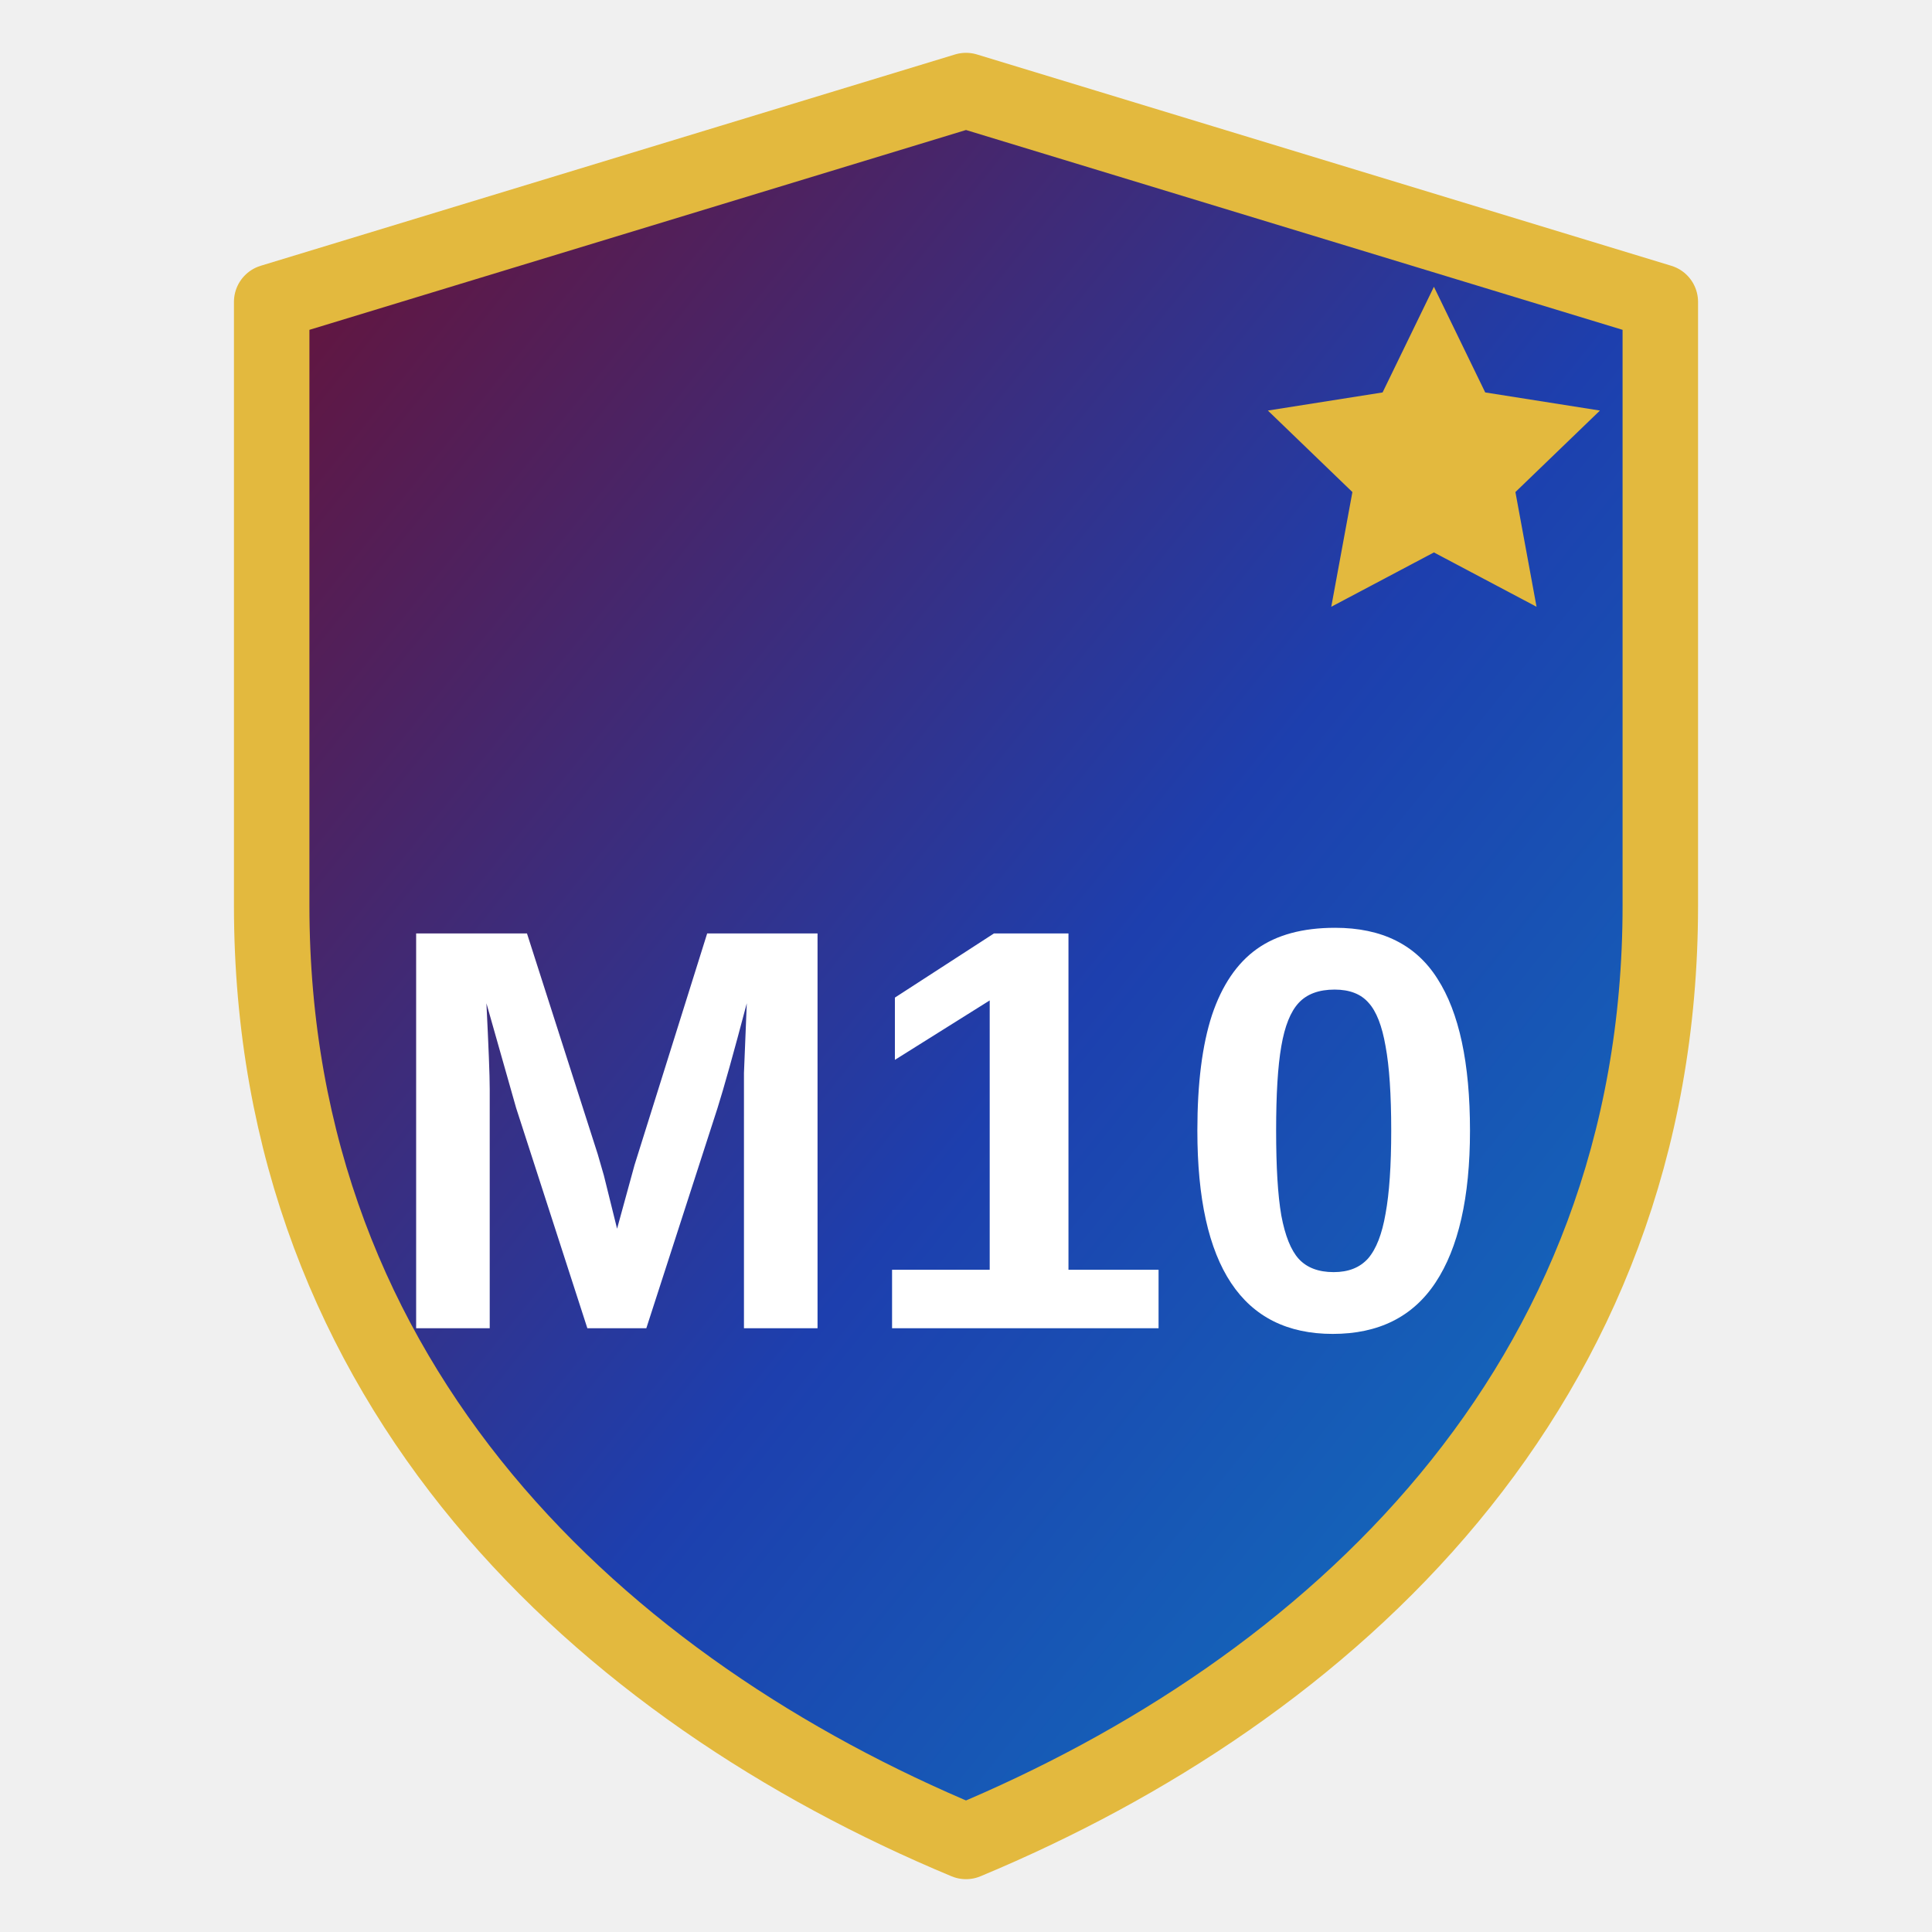
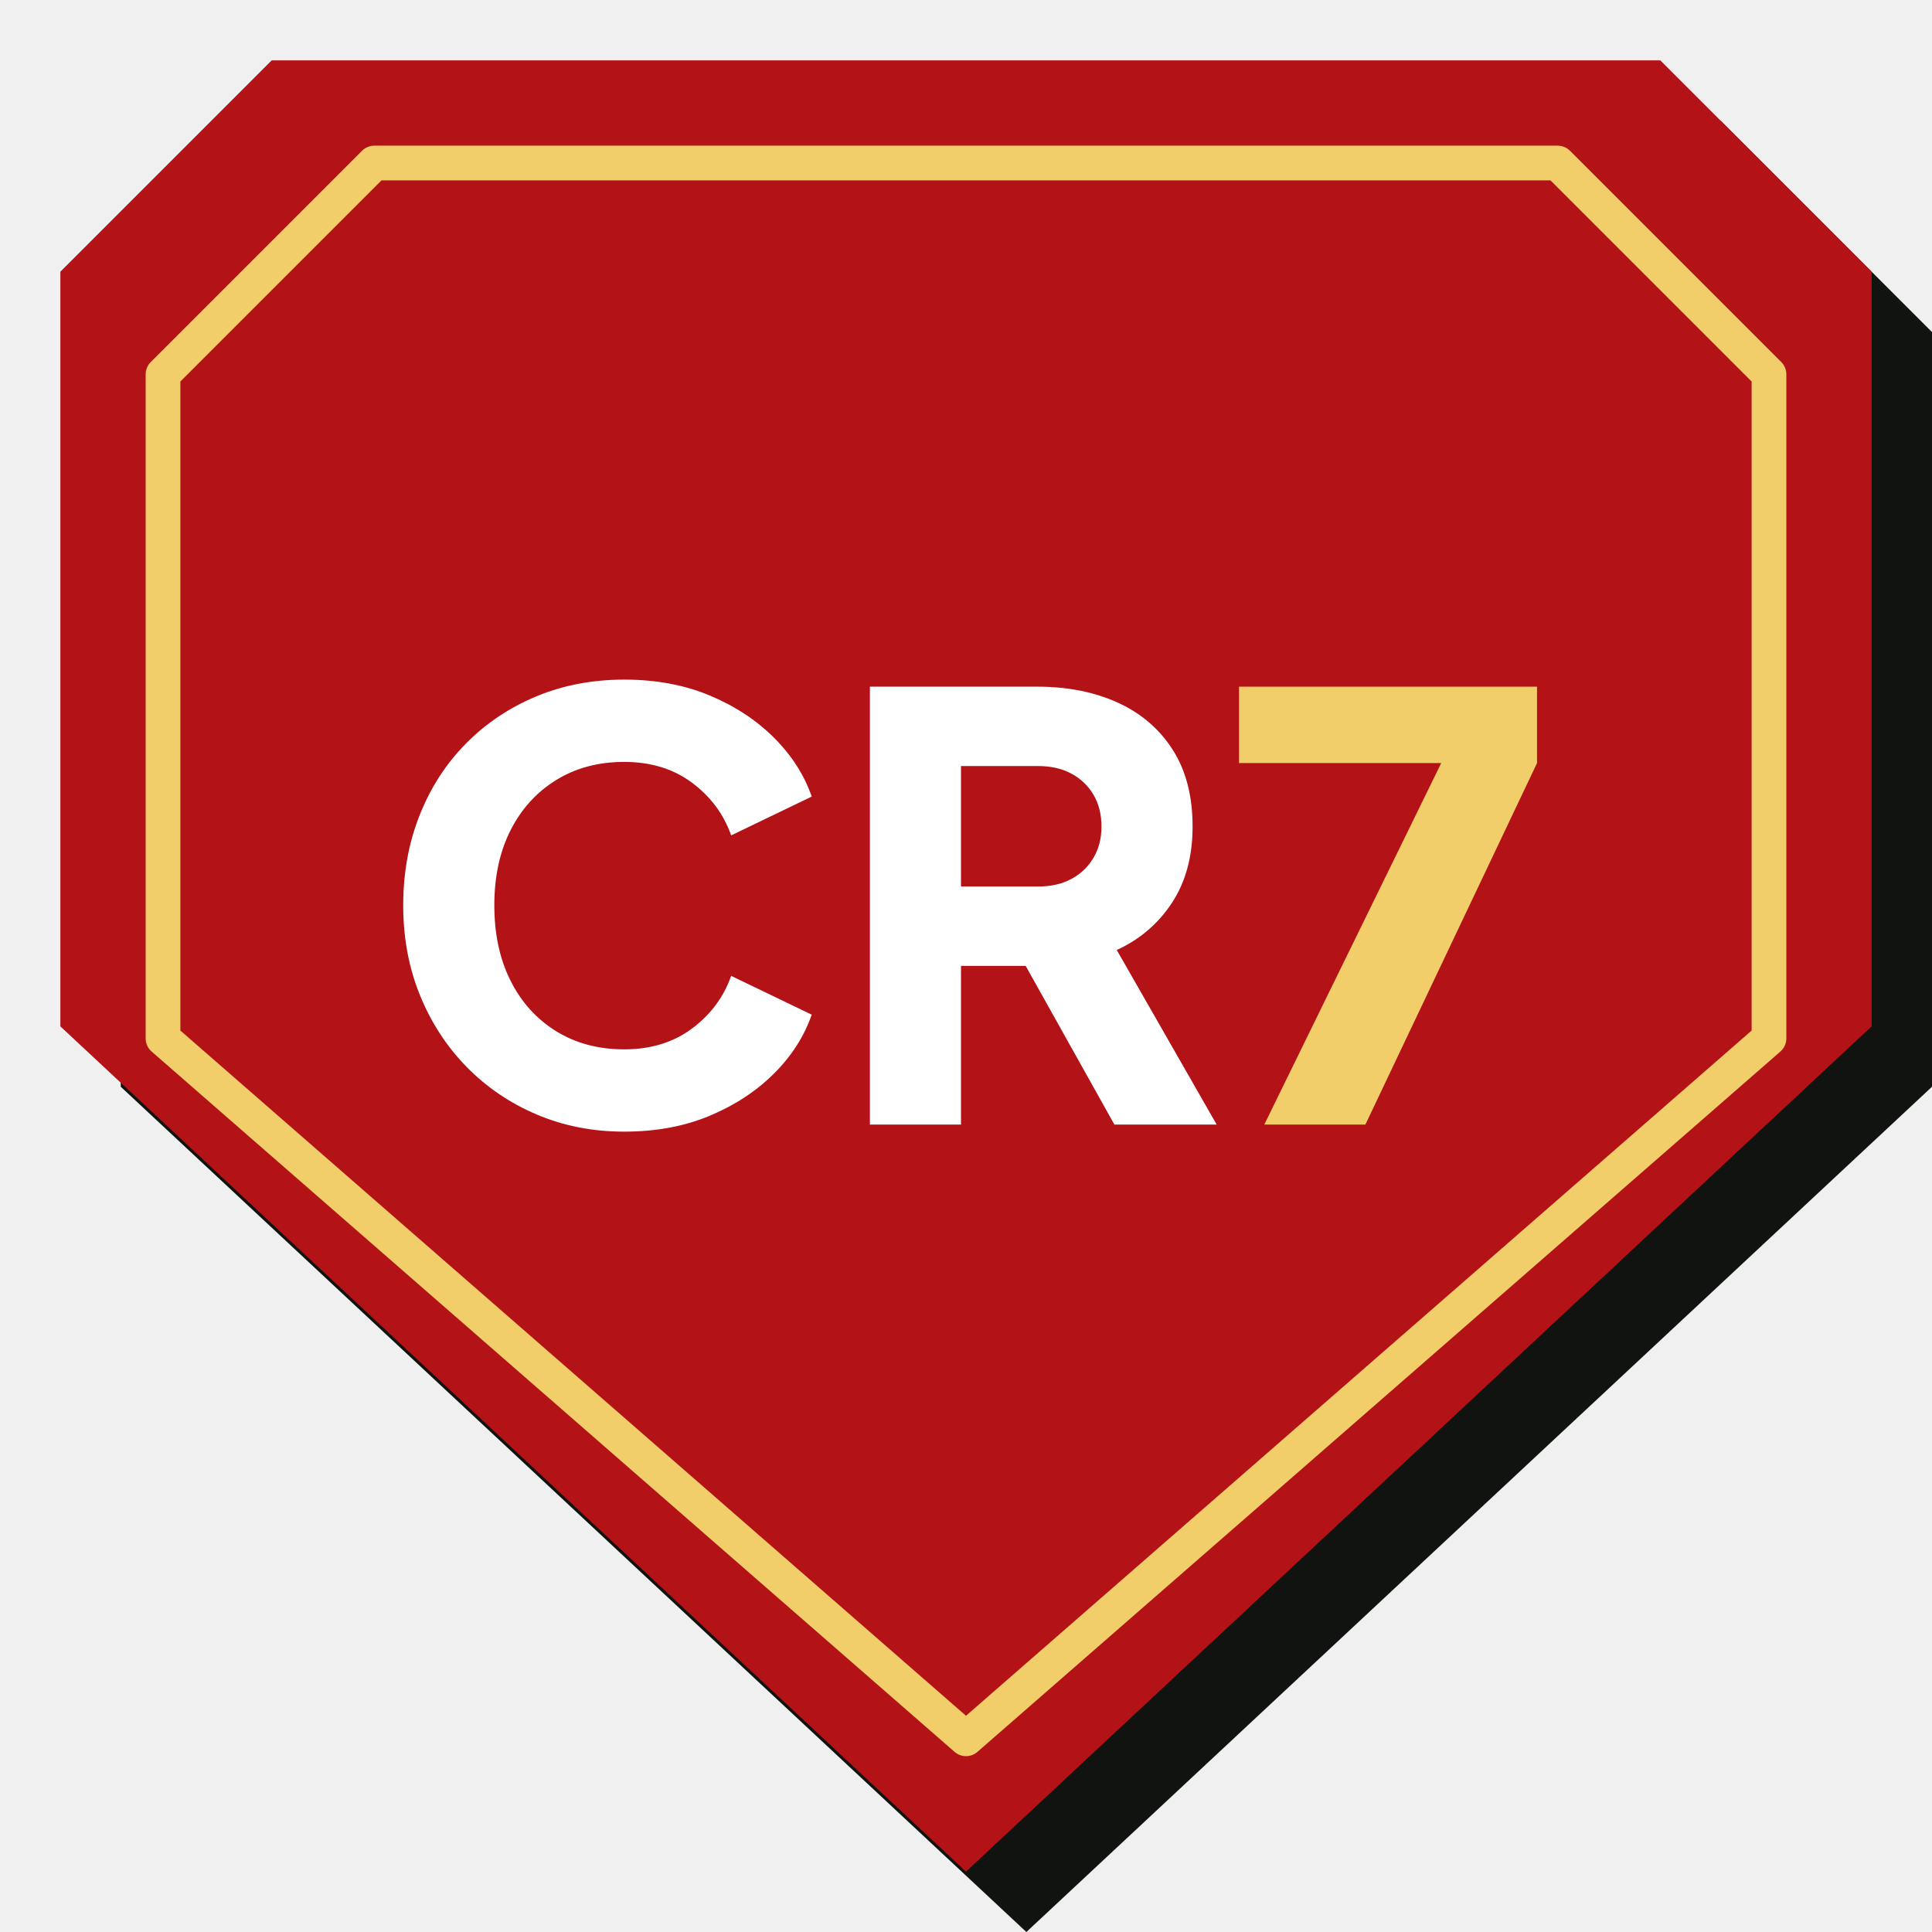
- <svg xmlns="http://www.w3.org/2000/svg" viewBox="0 0 64 64">
-   <defs>
-     <linearGradient id="ms" x1="0" y1="0" x2="1" y2="1">
-       <stop offset="0" stop-color="#6d0f2e" />
-       <stop offset=".55" stop-color="#1d3fae" />
-       <stop offset="1" stop-color="#0e7cc0" />
-     </linearGradient>
-   </defs>
-   <path d="M32 3 55 10v20c0 16-11 26-23 31C20 56 9 46 9 30V10Z" fill="url(#ms)" stroke="#e3b93e" stroke-width="2.5" stroke-linejoin="round" />
-   <path d="M47.5 9.5l1.7 3.5 3.8.6-2.8 2.7.7 3.8-3.4-1.8-3.4 1.8.7-3.8-2.8-2.7 3.8-.6z" fill="#e3b93e" />
-   <text x="31" y="44" text-anchor="middle" font-family="Arial,Helvetica,sans-serif" font-size="19" font-weight="900" fill="#fff">M10</text>
+ <svg xmlns="http://www.w3.org/2000/svg" viewBox="0 0 64 64" width="64" height="64" role="img" aria-label="RonaldoStats CR7 monogram">
+   <g fill="none" fill-rule="evenodd">
+     <path d="M 11.000 4.000 L 57.000 4.000 L 64.000 11.000 L 64.000 36.000 L 34.000 64.000 L 4.000 36.000 L 4.000 11.000 Z" fill="#10130f" />
+     <path d="M 9.000 2.000 L 55.000 2.000 L 62.000 9.000 L 62.000 34.000 L 32.000 62.000 L 2.000 34.000 L 2.000 9.000 Z" fill="#b31217" />
+     <path d="M 12.400 5.400 L 51.600 5.400 L 58.600 12.400 L 58.600 34.400 L 32.000 57.600 L 5.400 34.400 L 5.400 12.400 Z" stroke="#f2ce6b" stroke-width="1.15" stroke-linejoin="round" />
+   </g>
+   <path d="M20.678 37.487Q19.12 37.487 17.786 36.922Q16.453 36.357 15.46 35.345Q14.467 34.332 13.912 32.969Q13.357 31.606 13.357 29.99Q13.357 28.374 13.902 27.001Q14.447 25.629 15.44 24.626Q16.433 23.623 17.767 23.068Q19.101 22.513 20.678 22.513Q22.255 22.513 23.511 23.039Q24.767 23.565 25.643 24.441Q26.519 25.317 26.889 26.388L24.221 27.673Q23.851 26.622 22.927 25.931Q22.002 25.239 20.678 25.239Q19.393 25.239 18.419 25.843Q17.446 26.447 16.91 27.508Q16.375 28.569 16.375 29.99Q16.375 31.412 16.91 32.483Q17.446 33.553 18.419 34.157Q19.393 34.761 20.678 34.761Q22.002 34.761 22.927 34.069Q23.851 33.378 24.221 32.327L26.889 33.612Q26.519 34.683 25.643 35.559Q24.767 36.435 23.511 36.961Q22.255 37.487 20.678 37.487Z M28.817 37.253V22.747H34.366Q35.865 22.747 37.023 23.273Q38.182 23.799 38.844 24.831Q39.506 25.862 39.506 27.381Q39.506 28.861 38.825 29.903Q38.143 30.944 36.994 31.47L40.304 37.253H36.916L33.334 30.847L35.281 31.996H31.834V37.253ZM31.834 29.367H34.385Q35.028 29.367 35.495 29.114Q35.962 28.861 36.225 28.413Q36.488 27.965 36.488 27.381Q36.488 26.778 36.225 26.33Q35.962 25.882 35.495 25.629Q35.028 25.376 34.385 25.376H31.834Z" fill="#ffffff" />
+   <path d="M41.881 37.253 47.742 25.278H41.044V22.747H50.916V25.278L45.23 37.253Z" fill="#f2ce6b" />
</svg>
